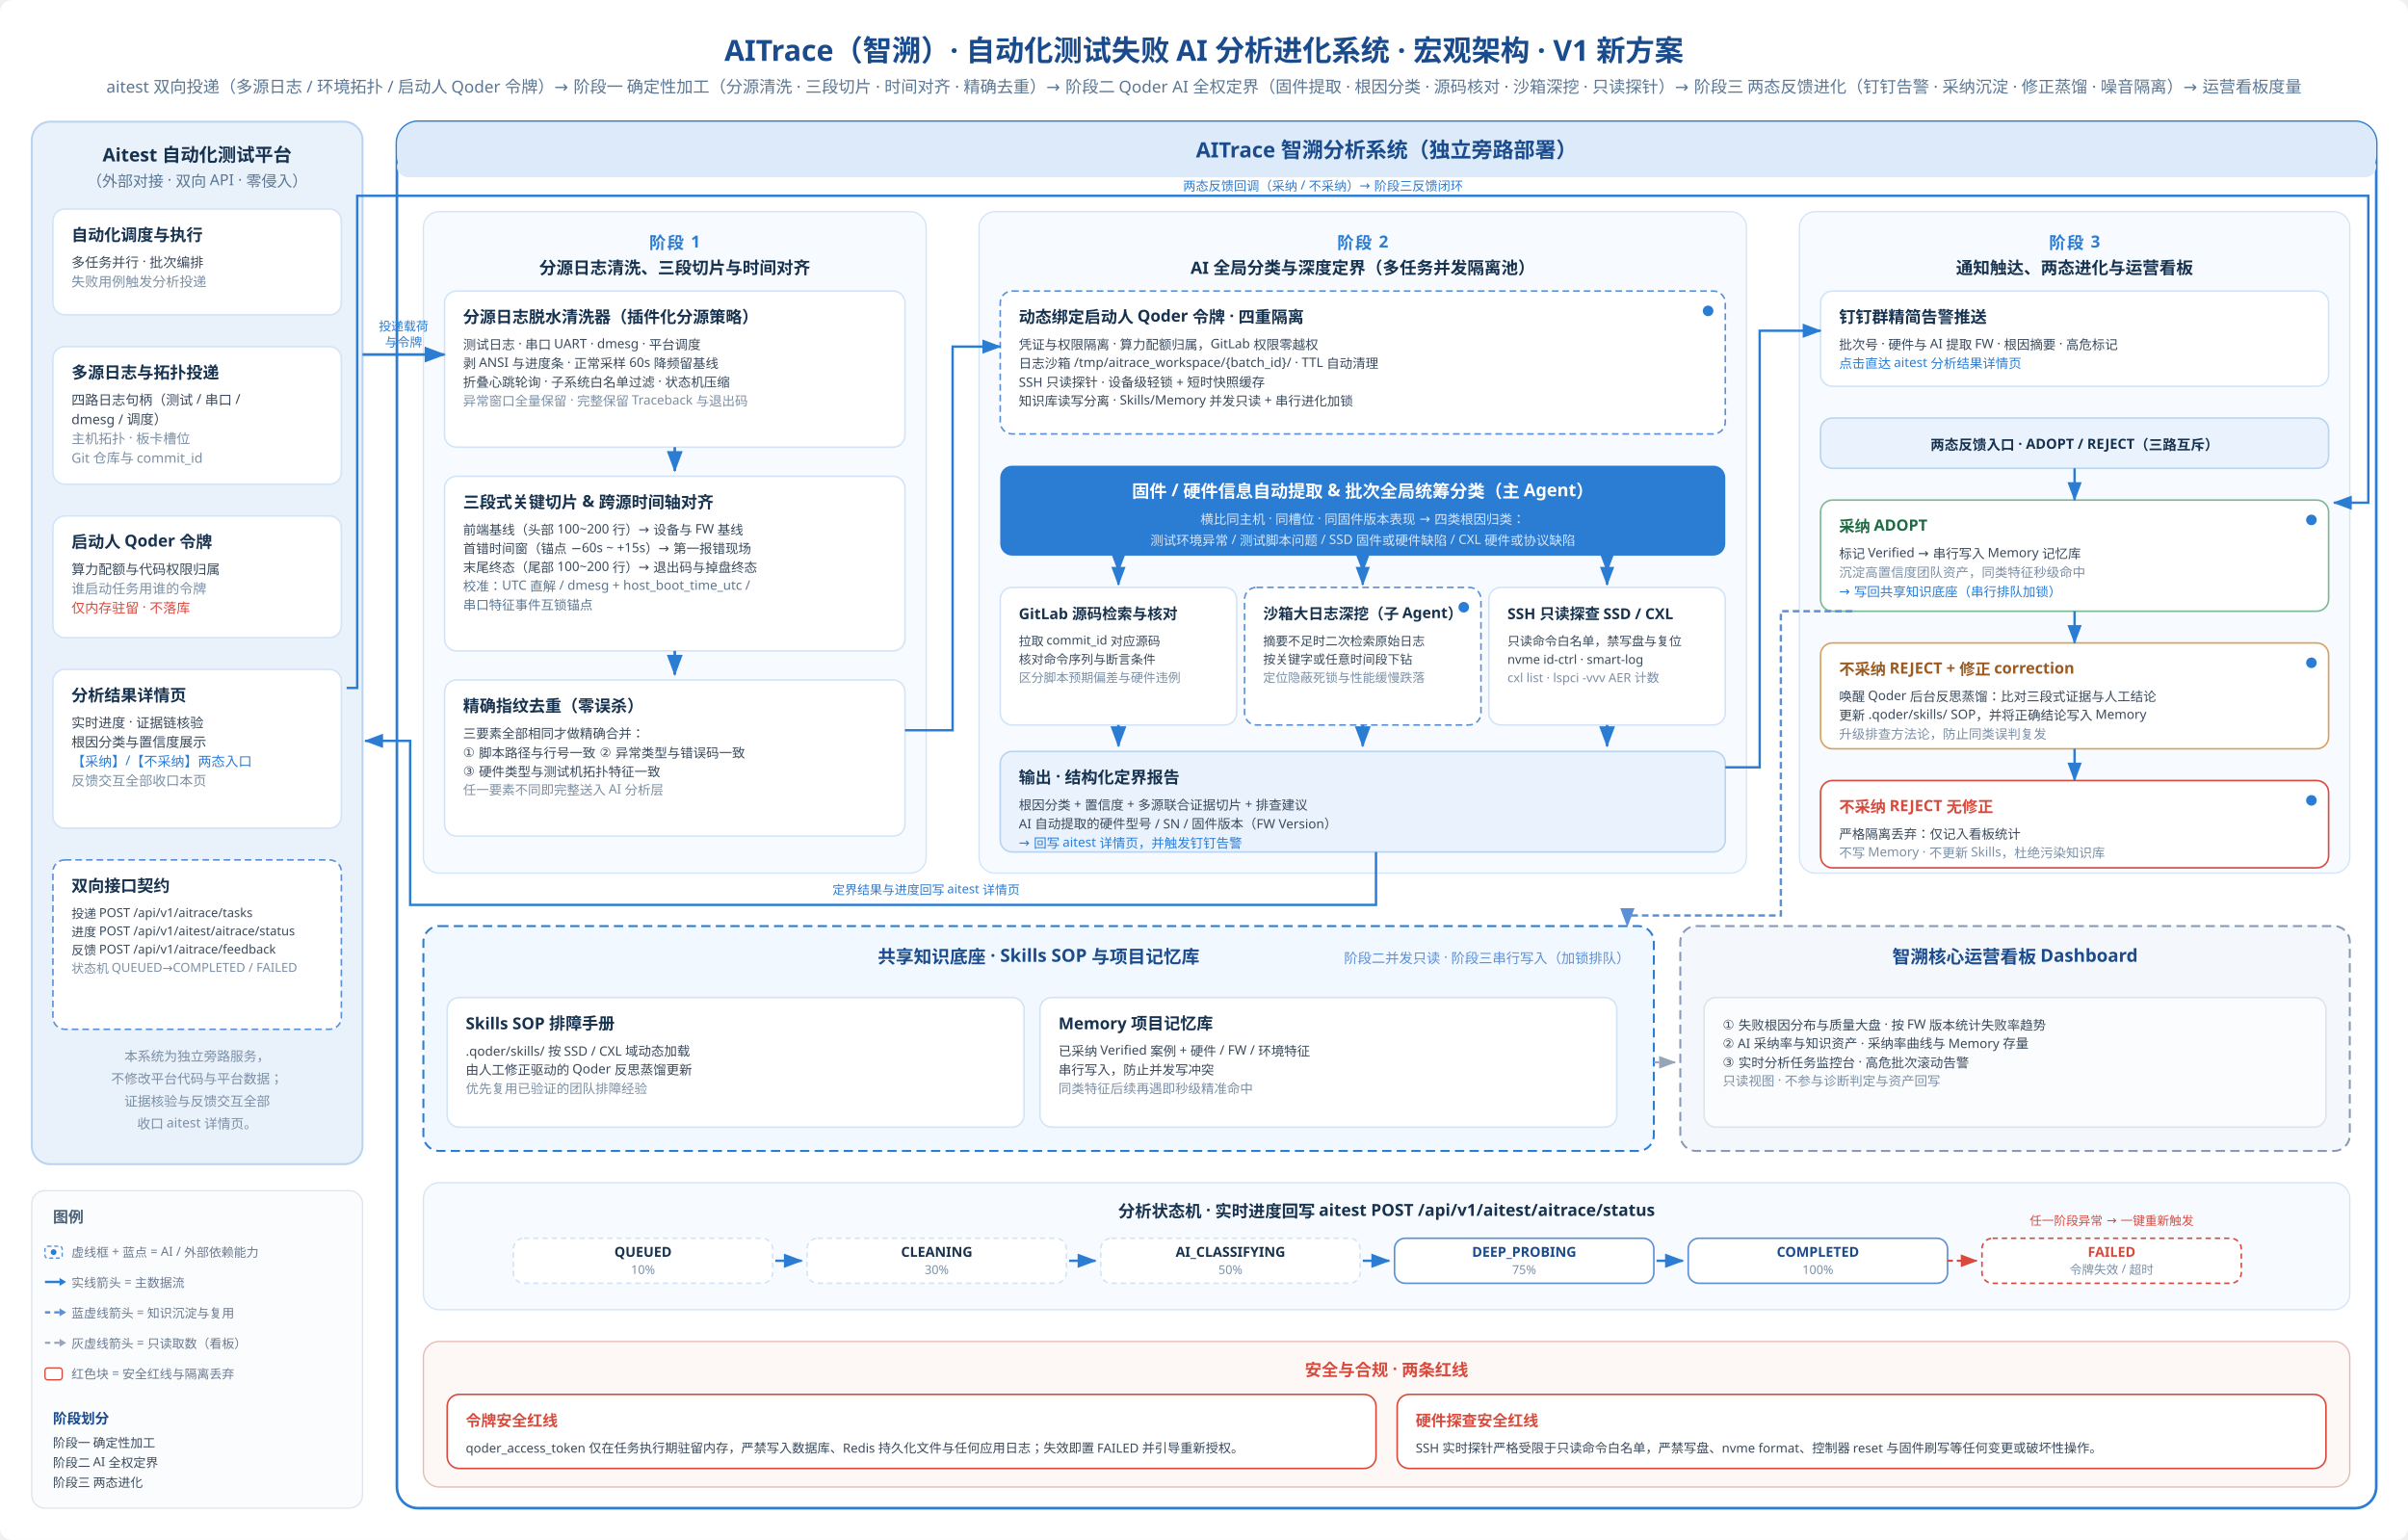
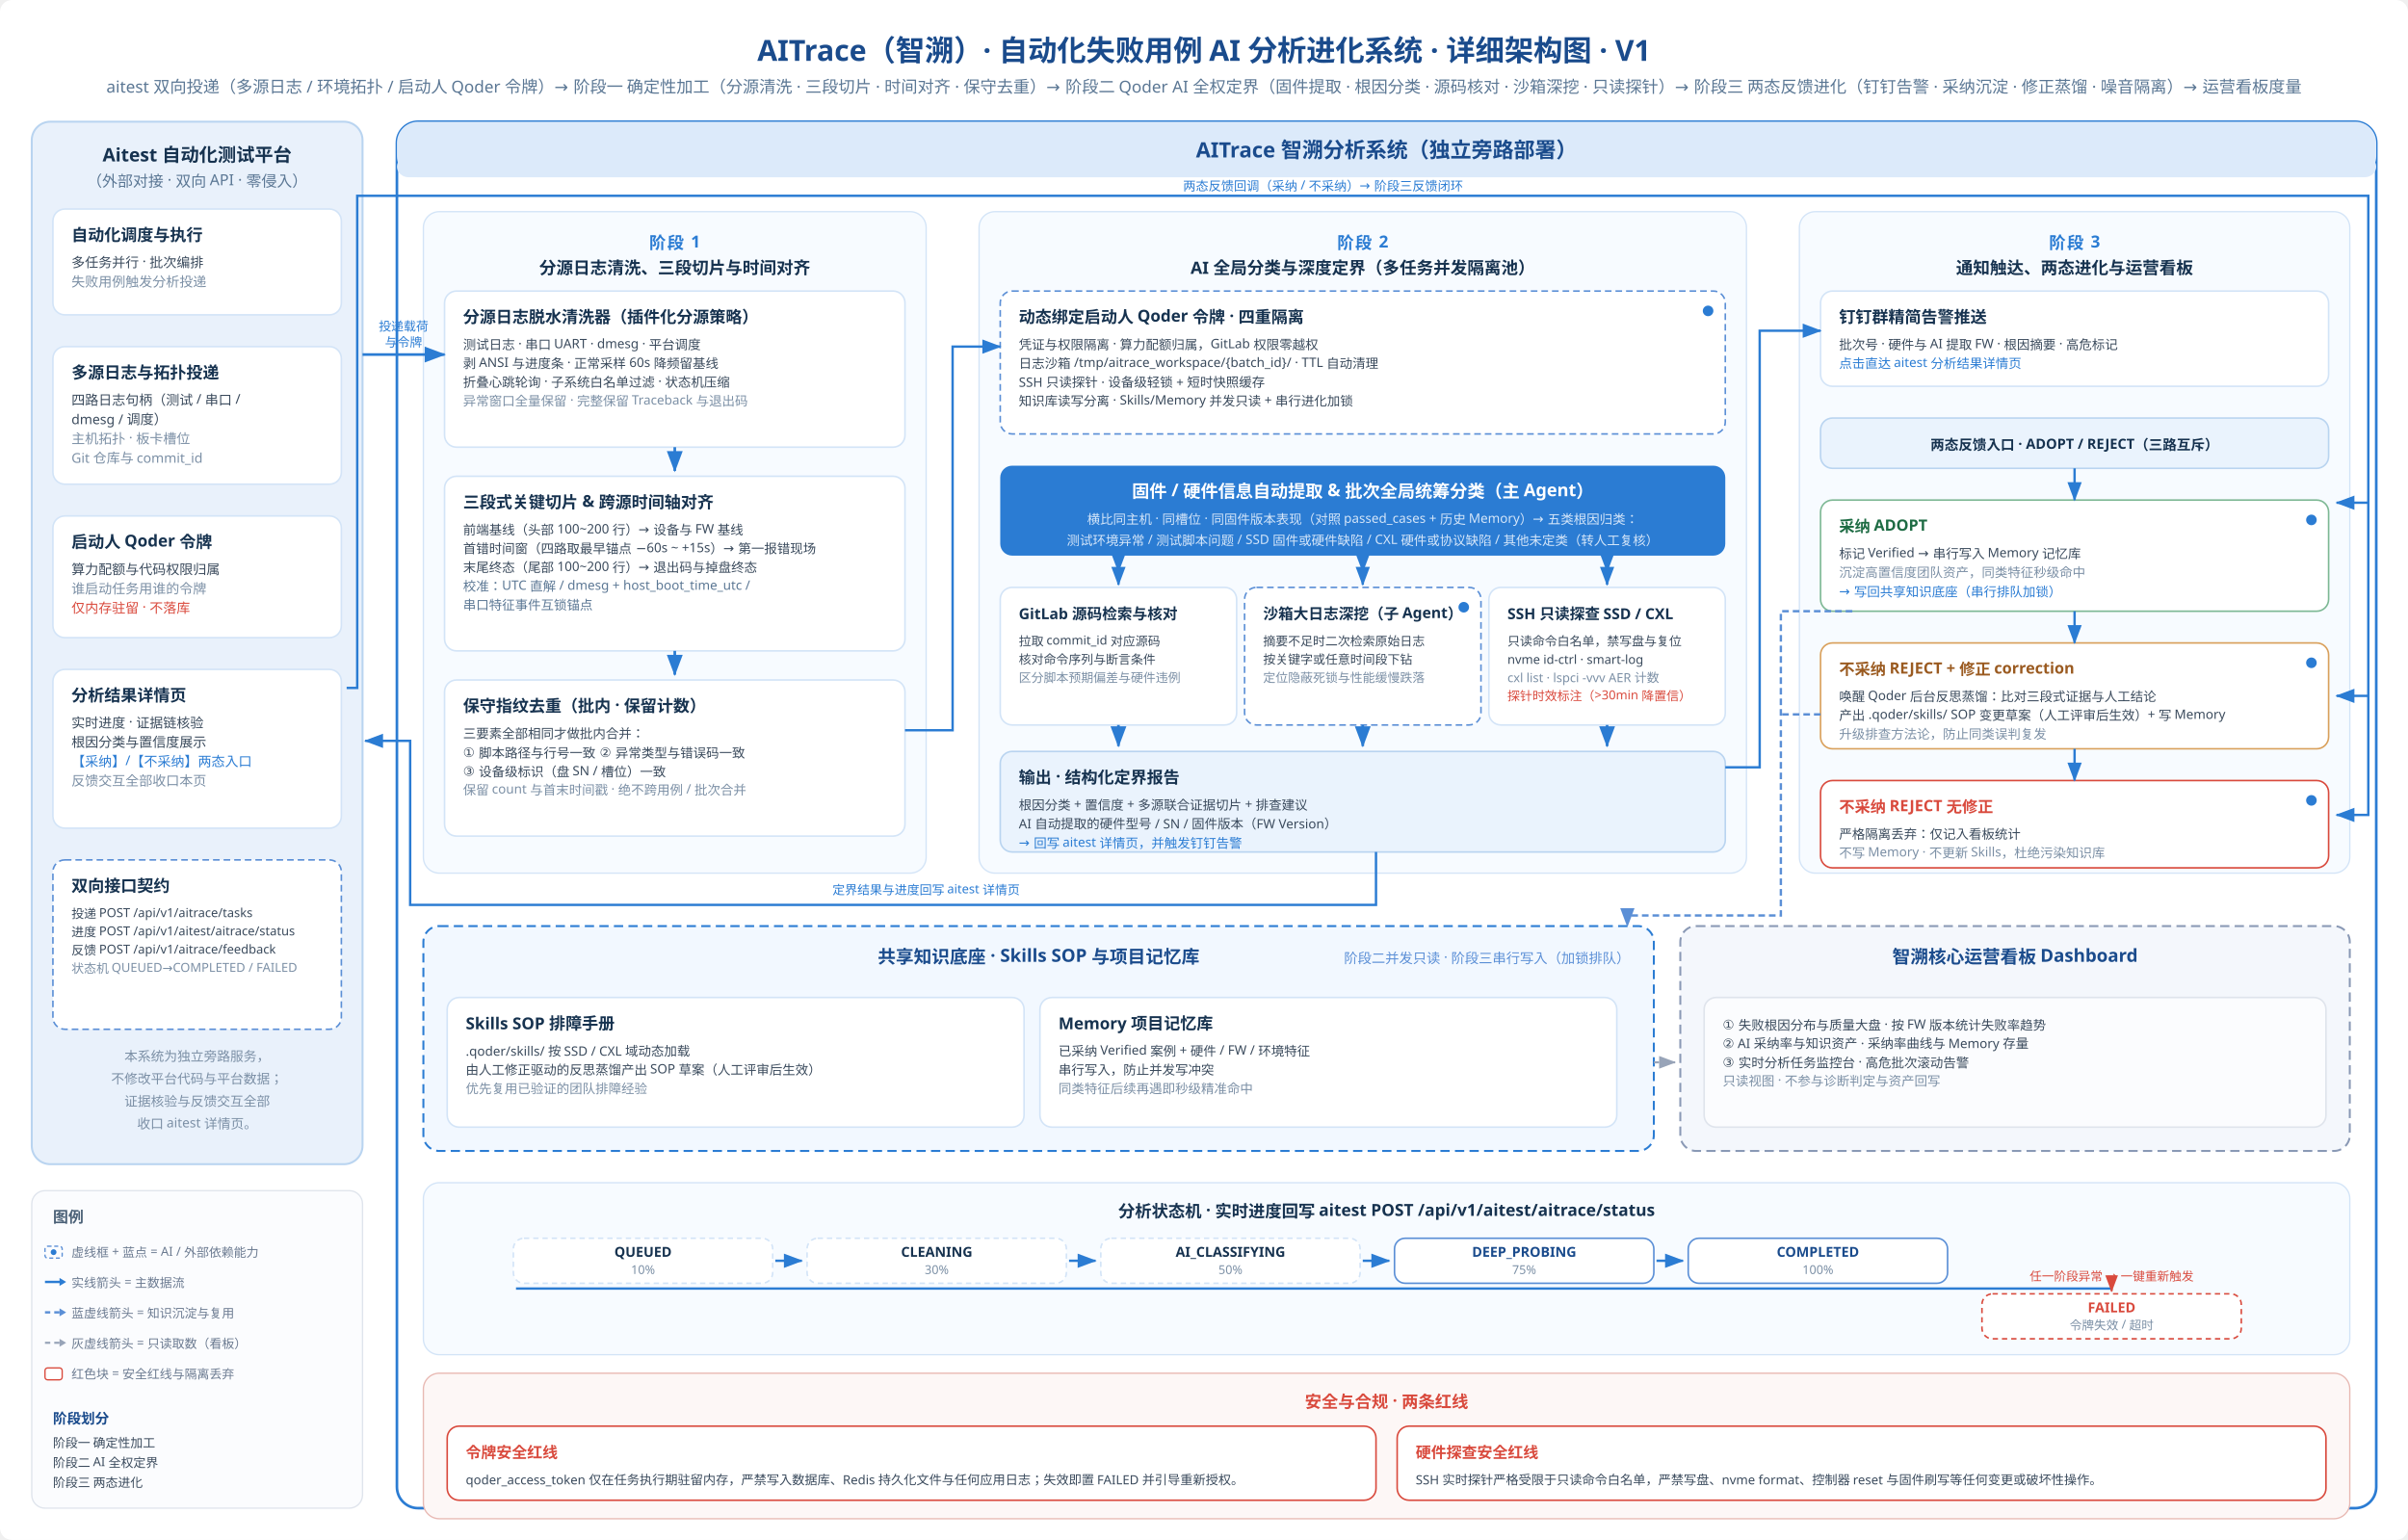
<svg xmlns="http://www.w3.org/2000/svg" viewBox="0 0 1820 1164" width="1820" height="1164" font-family="'Outfit','PingFang SC','Microsoft YaHei',sans-serif">
  <defs>
    <marker id="b" markerWidth="9" markerHeight="9" refX="7.5" refY="3" orient="auto">
      <polygon points="0 0, 8 3, 0 6" fill="#2b7cd3" />
    </marker>
    <marker id="r" markerWidth="9" markerHeight="9" refX="7.5" refY="3" orient="auto">
      <polygon points="0 0, 8 3, 0 6" fill="#d94a3d" />
    </marker>
    <marker id="bd" markerWidth="9" markerHeight="9" refX="7.5" refY="3" orient="auto">
      <polygon points="0 0, 8 3, 0 6" fill="#5b8fd6" />
    </marker>
    <marker id="g" markerWidth="9" markerHeight="9" refX="7.5" refY="3" orient="auto">
      <polygon points="0 0, 8 3, 0 6" fill="#98a4b8" />
    </marker>
  </defs>
  <rect x="0" y="0" width="1820" height="1164" rx="9" fill="#ffffff" />
-   <text x="910" y="46" text-anchor="middle" font-size="22" font-weight="700" fill="#1a4b8c">AITrace（智溯）· 自动化测试失败 AI 分析进化系统 · 宏观架构 · V1 新方案</text>
-   <text x="910" y="70" text-anchor="middle" font-size="12.5" fill="#5b7794">aitest 双向投递（多源日志 / 环境拓扑 / 启动人 Qoder 令牌）→ 阶段一 确定性加工（分源清洗 · 三段切片 · 时间对齐 · 精确去重）→ 阶段二 Qoder AI 全权定界（固件提取 · 根因分类 · 源码核对 · 沙箱深挖 · 只读探针）→ 阶段三 两态反馈进化（钉钉告警 · 采纳沉淀 · 修正蒸馏 · 噪音隔离）→ 运营看板度量</text>
+   <text x="910" y="46" text-anchor="middle" font-size="22" font-weight="700" fill="#1a4b8c">AITrace（智溯）· 自动化失败用例 AI 分析进化系统 · 详细架构图 · V1</text>
+   <text x="910" y="70" text-anchor="middle" font-size="12.5" fill="#5b7794">aitest 双向投递（多源日志 / 环境拓扑 / 启动人 Qoder 令牌）→ 阶段一 确定性加工（分源清洗 · 三段切片 · 时间对齐 · 保守去重）→ 阶段二 Qoder AI 全权定界（固件提取 · 根因分类 · 源码核对 · 沙箱深挖 · 只读探针）→ 阶段三 两态反馈进化（钉钉告警 · 采纳沉淀 · 修正蒸馏 · 噪音隔离）→ 运营看板度量</text>
  <rect x="24" y="92" width="250" height="788" rx="14" fill="#e9f1fb" stroke="#b9d4f0" stroke-width="1.5" />
  <text x="149.0" y="122" text-anchor="middle" font-size="14" font-weight="700" fill="#16324f">Aitest 自动化测试平台</text>
  <text x="149.0" y="141" text-anchor="middle" font-size="11.6" fill="#5b7794">（外部对接 · 双向 API · 零侵入）</text>
  <rect x="40" y="158" width="218" height="80" rx="9" fill="#ffffff" stroke="#d3e4f7" stroke-width="1.2" />
  <text x="54" y="182" font-size="12.4" font-weight="700" fill="#16324f">自动化调度与执行</text>
  <text x="54" y="202.0" font-size="10.2" fill="#3a4a5c">多任务并行 · 批次编排</text>
  <text x="54" y="216.6" font-size="10.2" fill="#7b8fa5">失败用例触发分析投递</text>
  <rect x="40" y="262" width="218" height="104" rx="9" fill="#ffffff" stroke="#d3e4f7" stroke-width="1.2" />
  <text x="54" y="286" font-size="12.4" font-weight="700" fill="#16324f">多源日志与拓扑投递</text>
  <text x="54" y="306.0" font-size="10.2" fill="#3a4a5c">四路日志句柄（测试 / 串口 /</text>
  <text x="54" y="320.6" font-size="10.2" fill="#3a4a5c">dmesg / 调度）</text>
  <text x="54" y="335.2" font-size="10.2" fill="#7b8fa5">主机拓扑 · 板卡槽位</text>
  <text x="54" y="349.8" font-size="10.2" fill="#7b8fa5">Git 仓库与 commit_id</text>
  <rect x="40" y="390" width="218" height="92" rx="9" fill="#ffffff" stroke="#d3e4f7" stroke-width="1.2" />
  <text x="54" y="414" font-size="12.4" font-weight="700" fill="#16324f">启动人 Qoder 令牌</text>
  <text x="54" y="434.0" font-size="10.2" fill="#3a4a5c">算力配额与代码权限归属</text>
  <text x="54" y="448.6" font-size="10.2" fill="#7b8fa5">谁启动任务用谁的令牌</text>
  <text x="54" y="463.2" font-size="10.2" fill="#d94a3d">仅内存驻留 · 不落库</text>
  <rect x="40" y="506" width="218" height="120" rx="9" fill="#ffffff" stroke="#d3e4f7" stroke-width="1.2" />
  <text x="54" y="530" font-size="12.4" font-weight="700" fill="#16324f">分析结果详情页</text>
  <text x="54" y="550.0" font-size="10.2" fill="#3a4a5c">实时进度 · 证据链核验</text>
  <text x="54" y="564.6" font-size="10.2" fill="#3a4a5c">根因分类与置信度展示</text>
  <text x="54" y="579.2" font-size="10.2" fill="#2b7cd3">【采纳】/【不采纳】两态入口</text>
  <text x="54" y="593.8" font-size="10.2" fill="#7b8fa5">反馈交互全部收口本页</text>
  <rect x="40" y="650" width="218" height="128" rx="9" fill="#ffffff" stroke="#5b8fd6" stroke-width="1.2" stroke-dasharray="5 3" />
  <text x="54" y="674" font-size="12.4" font-weight="700" fill="#16324f">双向接口契约</text>
  <text x="54" y="694.0" font-size="9.4" fill="#3a4a5c">投递  POST /api/v1/aitrace/tasks</text>
  <text x="54" y="707.8" font-size="9.4" fill="#3a4a5c">进度  POST /api/v1/aitest/aitrace/status</text>
  <text x="54" y="721.6" font-size="9.4" fill="#3a4a5c">反馈  POST /api/v1/aitrace/feedback</text>
  <text x="54" y="735.4" font-size="9.4" fill="#7b8fa5">状态机  QUEUED→COMPLETED / FAILED</text>
  <text x="149.0" y="802" text-anchor="middle" font-size="10" fill="#7b8fa5">本系统为独立旁路服务，</text>
  <text x="149.0" y="819" text-anchor="middle" font-size="10" fill="#7b8fa5">不修改平台代码与平台数据；</text>
  <text x="149.0" y="836" text-anchor="middle" font-size="10" fill="#7b8fa5">证据核验与反馈交互全部</text>
  <text x="149.0" y="853" text-anchor="middle" font-size="10" fill="#7b8fa5">收口 aitest 详情页。</text>
  <rect x="300" y="92" width="1496" height="1048" rx="16" fill="#ffffff" stroke="#2b7cd3" stroke-width="2" />
  <rect x="300" y="92" width="1496" height="42" rx="16" fill="#dceafa" />
  <rect x="300" y="118" width="1496" height="16" rx="9" fill="#dceafa" />
  <text x="1048.0" y="119" text-anchor="middle" font-size="16" font-weight="700" fill="#1a4b8c">AITrace 智溯分析系统（独立旁路部署）</text>
  <rect x="320" y="160" width="380" height="500" rx="12" fill="#f7fbff" stroke="#d3e4f7" stroke-width="1" />
  <text x="510.0" y="188" text-anchor="middle" font-size="12.6" font-weight="600" letter-spacing="1" fill="#2b7cd3">阶段 1</text>
  <text x="510.0" y="207" text-anchor="middle" font-size="12.8" font-weight="700" fill="#16324f">分源日志清洗、三段切片与时间对齐</text>
  <rect x="336" y="220" width="348" height="118" rx="9" fill="#ffffff" stroke="#d3e4f7" stroke-width="1.2" />
  <text x="350" y="244" font-size="12.4" font-weight="700" fill="#16324f">分源日志脱水清洗器（插件化分源策略）</text>
  <text x="350" y="264.0" font-size="9.8" fill="#3a4a5c">测试日志 · 串口 UART · dmesg · 平台调度</text>
  <text x="350" y="278.2" font-size="9.8" fill="#3a4a5c">剥 ANSI 与进度条 · 正常采样 60s 降频留基线</text>
  <text x="350" y="292.4" font-size="9.8" fill="#3a4a5c">折叠心跳轮询 · 子系统白名单过滤 · 状态机压缩</text>
  <text x="350" y="306.6" font-size="9.8" fill="#7b8fa5">异常窗口全量保留 · 完整保留 Traceback 与退出码</text>
  <rect x="336" y="360" width="348" height="132" rx="9" fill="#ffffff" stroke="#d3e4f7" stroke-width="1.2" />
  <text x="350" y="384" font-size="12.4" font-weight="700" fill="#16324f">三段式关键切片 &amp; 跨源时间轴对齐</text>
  <text x="350" y="404.0" font-size="9.8" fill="#3a4a5c">前端基线（头部 100~200 行）→ 设备与 FW 基线</text>
-   <text x="350" y="418.2" font-size="9.8" fill="#3a4a5c">首错时间窗（锚点 −60s ~ +15s）→ 第一报错现场</text>
+   <text x="350" y="418.2" font-size="9.8" fill="#3a4a5c">首错时间窗（四路取最早锚点 −60s ~ +15s）→ 第一报错现场</text>
  <text x="350" y="432.4" font-size="9.8" fill="#3a4a5c">末尾终态（尾部 100~200 行）→ 退出码与掉盘终态</text>
  <text x="350" y="446.6" font-size="9.8" fill="#5b7794">校准：UTC 直解 / dmesg + host_boot_time_utc /</text>
  <text x="350" y="460.8" font-size="9.8" fill="#5b7794">串口特征事件互锁锚点</text>
  <rect x="336" y="514" width="348" height="118" rx="9" fill="#ffffff" stroke="#d3e4f7" stroke-width="1.2" />
-   <text x="350" y="538" font-size="12.4" font-weight="700" fill="#16324f">精确指纹去重（零误杀）</text>
-   <text x="350" y="558.0" font-size="9.8" fill="#3a4a5c">三要素全部相同才做精确合并：</text>
+   <text x="350" y="538" font-size="12.4" font-weight="700" fill="#16324f">保守指纹去重（批内 · 保留计数）</text>
+   <text x="350" y="558.0" font-size="9.8" fill="#3a4a5c">三要素全部相同才做批内合并：</text>
  <text x="350" y="572.2" font-size="9.8" fill="#3a4a5c">① 脚本路径与行号一致  ② 异常类型与错误码一致</text>
-   <text x="350" y="586.4" font-size="9.8" fill="#3a4a5c">③ 硬件类型与测试机拓扑特征一致</text>
-   <text x="350" y="600.6" font-size="9.8" fill="#7b8fa5">任一要素不同即完整送入 AI 分析层</text>
+   <text x="350" y="586.4" font-size="9.8" fill="#3a4a5c">③ 设备级标识（盘 SN / 槽位）一致</text>
+   <text x="350" y="600.6" font-size="9.8" fill="#7b8fa5">保留 count 与首末时间戳 · 绝不跨用例 / 批次合并</text>
  <line x1="510.0" y1="338" x2="510.0" y2="356" stroke="#2b7cd3" stroke-width="2" marker-end="url(#b)" />
  <line x1="510.0" y1="492" x2="510.0" y2="510" stroke="#2b7cd3" stroke-width="2" marker-end="url(#b)" />
  <rect x="740" y="160" width="580" height="500" rx="12" fill="#f7fbff" stroke="#d3e4f7" stroke-width="1" />
  <text x="1030.0" y="188" text-anchor="middle" font-size="12.6" font-weight="600" letter-spacing="1" fill="#2b7cd3">阶段 2</text>
  <text x="1030.0" y="207" text-anchor="middle" font-size="12.8" font-weight="700" fill="#16324f">AI 全局分类与深度定界（多任务并发隔离池）</text>
  <rect x="756" y="220" width="548" height="108" rx="9" fill="#ffffff" stroke="#5b8fd6" stroke-width="1.2" stroke-dasharray="5 3" />
  <circle cx="1291" cy="235" r="4" fill="#2b7cd3" />
  <text x="770" y="244" font-size="12.4" font-weight="700" fill="#16324f">动态绑定启动人 Qoder 令牌 · 四重隔离</text>
  <text x="770" y="264.0" font-size="9.8" fill="#3a4a5c">凭证与权限隔离 · 算力配额归属，GitLab 权限零越权</text>
  <text x="770" y="278.2" font-size="9.8" fill="#3a4a5c">日志沙箱  /tmp/aitrace_workspace/{batch_id}/ · TTL 自动清理</text>
  <text x="770" y="292.4" font-size="9.8" fill="#3a4a5c">SSH 只读探针 · 设备级轻锁 + 短时快照缓存</text>
  <text x="770" y="306.6" font-size="9.8" fill="#3a4a5c">知识库读写分离 · Skills/Memory 并发只读 + 串行进化加锁</text>
  <rect x="756" y="352" width="548" height="68" rx="9" fill="#2b7cd3" />
  <text x="1030.0" y="376" text-anchor="middle" font-size="13.2" font-weight="700" fill="#ffffff">固件 / 硬件信息自动提取 &amp; 批次全局统筹分类（主 Agent）</text>
-   <text x="1030.0" y="396" text-anchor="middle" font-size="9.8" fill="#d5e6f9">横比同主机 · 同槽位 · 同固件版本表现 → 四类根因归类：</text>
-   <text x="1030.0" y="412" text-anchor="middle" font-size="9.8" fill="#d5e6f9">测试环境异常 / 测试脚本问题 / SSD 固件或硬件缺陷 / CXL 硬件或协议缺陷</text>
+   <text x="1030.0" y="396" text-anchor="middle" font-size="9.8" fill="#d5e6f9">横比同主机 · 同槽位 · 同固件版本表现（对照 passed_cases + 历史 Memory）→ 五类根因归类：</text>
+   <text x="1030.0" y="412" text-anchor="middle" font-size="9.8" fill="#d5e6f9">测试环境异常 / 测试脚本问题 / SSD 固件或硬件缺陷 / CXL 硬件或协议缺陷 / 其他未定类（转人工复核）</text>
  <rect x="756.0" y="444" width="178.667" height="104" rx="9" fill="#ffffff" stroke="#d3e4f7" stroke-width="1.2" />
  <text x="770.0" y="468" font-size="11.4" font-weight="700" fill="#16324f">GitLab 源码检索与核对</text>
  <text x="770.0" y="488.0" font-size="9.4" fill="#3a4a5c">拉取 commit_id 对应源码</text>
  <text x="770.0" y="501.8" font-size="9.4" fill="#3a4a5c">核对命令序列与断言条件</text>
  <text x="770.0" y="515.6" font-size="9.4" fill="#7b8fa5">区分脚本预期偏差与硬件违例</text>
  <line x1="845.333" y1="420" x2="845.333" y2="432" stroke="#2b7cd3" stroke-width="1.8" />
  <line x1="845.333" y1="432" x2="845.333" y2="442" stroke="#2b7cd3" stroke-width="1.8" marker-start="url(#b)" marker-end="url(#b)" />
  <rect x="940.667" y="444" width="178.667" height="104" rx="9" fill="#ffffff" stroke="#5b8fd6" stroke-width="1.2" stroke-dasharray="5 3" />
  <circle cx="1106.333" cy="459" r="4" fill="#2b7cd3" />
  <text x="954.667" y="468" font-size="11.4" font-weight="700" fill="#16324f">沙箱大日志深挖（子 Agent）</text>
  <text x="954.667" y="488.0" font-size="9.4" fill="#3a4a5c">摘要不足时二次检索原始日志</text>
  <text x="954.667" y="501.8" font-size="9.4" fill="#3a4a5c">按关键字或任意时间段下钻</text>
  <text x="954.667" y="515.6" font-size="9.4" fill="#7b8fa5">定位隐蔽死锁与性能缓慢跌落</text>
  <line x1="1030.0" y1="420" x2="1030.0" y2="432" stroke="#2b7cd3" stroke-width="1.8" />
  <line x1="1030.0" y1="432" x2="1030.0" y2="442" stroke="#2b7cd3" stroke-width="1.8" marker-start="url(#b)" marker-end="url(#b)" />
  <rect x="1125.333" y="444" width="178.667" height="104" rx="9" fill="#ffffff" stroke="#d3e4f7" stroke-width="1.2" />
  <text x="1139.333" y="468" font-size="11.4" font-weight="700" fill="#16324f">SSH 只读探查 SSD / CXL</text>
  <text x="1139.333" y="488.0" font-size="9.4" fill="#3a4a5c">只读命令白名单，禁写盘与复位</text>
  <text x="1139.333" y="501.8" font-size="9.4" fill="#3a4a5c">nvme id-ctrl · smart-log</text>
  <text x="1139.333" y="515.6" font-size="9.4" fill="#7b8fa5">cxl list · lspci -vvv AER 计数</text>
+   <text x="1139.333" y="529.4" font-size="9.4" fill="#d94a3d">探针时效标注（&gt;30min 降置信）</text>
  <line x1="1214.667" y1="420" x2="1214.667" y2="432" stroke="#2b7cd3" stroke-width="1.8" />
  <line x1="1214.667" y1="432" x2="1214.667" y2="442" stroke="#2b7cd3" stroke-width="1.8" marker-start="url(#b)" marker-end="url(#b)" />
  <rect x="756" y="568" width="548" height="76" rx="9" fill="#eaf3fd" stroke="#b9d4f0" stroke-width="1.2" />
  <text x="770" y="592" font-size="12.4" font-weight="700" fill="#16324f">输出 · 结构化定界报告</text>
  <text x="770" y="612.0" font-size="9.8" fill="#3a4a5c">根因分类 + 置信度 + 多源联合证据切片 + 排查建议</text>
  <text x="770" y="626.2" font-size="9.8" fill="#3a4a5c">AI 自动提取的硬件型号 / SN / 固件版本（FW Version）</text>
  <text x="770" y="640.4" font-size="9.8" fill="#2b7cd3">→ 回写 aitest 详情页，并触发钉钉告警</text>
  <line x1="845.333" y1="548" x2="845.333" y2="564" stroke="#2b7cd3" stroke-width="2" marker-end="url(#b)" />
  <line x1="1030.0" y1="548" x2="1030.0" y2="564" stroke="#2b7cd3" stroke-width="2" marker-end="url(#b)" />
  <line x1="1214.667" y1="548" x2="1214.667" y2="564" stroke="#2b7cd3" stroke-width="2" marker-end="url(#b)" />
  <rect x="1360" y="160" width="416" height="500" rx="12" fill="#f7fbff" stroke="#d3e4f7" stroke-width="1" />
  <text x="1568.0" y="188" text-anchor="middle" font-size="12.6" font-weight="600" letter-spacing="1" fill="#2b7cd3">阶段 3</text>
  <text x="1568.0" y="207" text-anchor="middle" font-size="12.8" font-weight="700" fill="#16324f">通知触达、两态进化与运营看板</text>
  <rect x="1376" y="220" width="384" height="72" rx="9" fill="#ffffff" stroke="#d3e4f7" stroke-width="1.2" />
  <text x="1390" y="244" font-size="12.4" font-weight="700" fill="#16324f">钉钉群精简告警推送</text>
  <text x="1390" y="264.0" font-size="9.8" fill="#3a4a5c">批次号 · 硬件与 AI 提取 FW · 根因摘要 · 高危标记</text>
  <text x="1390" y="278.2" font-size="9.8" fill="#2b7cd3">点击直达 aitest 分析结果详情页</text>
  <rect x="1376" y="316" width="384" height="38" rx="9" fill="#eaf3fd" stroke="#b9d4f0" stroke-width="1.2" />
  <text x="1568.0" y="340" text-anchor="middle" font-size="10.6" font-weight="700" fill="#16324f">两态反馈入口 · ADOPT / REJECT（三路互斥）</text>
  <rect x="1376" y="378" width="384" height="84" rx="9" fill="#ffffff" stroke="#7db894" stroke-width="1.2" />
  <circle cx="1747" cy="393" r="4" fill="#2b7cd3" />
  <text x="1390" y="402" font-size="11.8" font-weight="700" fill="#1d6b43">采纳  ADOPT</text>
  <text x="1390" y="422.0" font-size="9.8" fill="#3a4a5c">标记 Verified → 串行写入 Memory 记忆库</text>
  <text x="1390" y="436.2" font-size="9.8" fill="#7b8fa5">沉淀高置信度团队资产，同类特征秒级命中</text>
  <text x="1390" y="450.4" font-size="9.8" fill="#2b7cd3">→ 写回共享知识底座（串行排队加锁）</text>
  <rect x="1376" y="486" width="384" height="80" rx="9" fill="#ffffff" stroke="#d9a05b" stroke-width="1.2" />
  <circle cx="1747" cy="501" r="4" fill="#2b7cd3" />
  <text x="1390" y="510" font-size="11.8" font-weight="700" fill="#9a5a20">不采纳  REJECT + 修正 correction</text>
  <text x="1390" y="530.0" font-size="9.8" fill="#3a4a5c">唤醒 Qoder 后台反思蒸馏：比对三段式证据与人工结论</text>
-   <text x="1390" y="544.2" font-size="9.8" fill="#3a4a5c">更新 .qoder/skills/ SOP，并将正确结论写入 Memory</text>
+   <text x="1390" y="544.2" font-size="9.8" fill="#3a4a5c">产出 .qoder/skills/ SOP 变更草案（人工评审后生效）+ 写 Memory</text>
  <text x="1390" y="558.4" font-size="9.8" fill="#7b8fa5">升级排查方法论，防止同类误判复发</text>
  <rect x="1376" y="590" width="384" height="66" rx="9" fill="#ffffff" stroke="#d94a3d" stroke-width="1.2" />
  <circle cx="1747" cy="605" r="4" fill="#2b7cd3" />
  <text x="1390" y="614" font-size="11.8" font-weight="700" fill="#d94a3d">不采纳  REJECT 无修正</text>
  <text x="1390" y="634.0" font-size="9.8" fill="#3a4a5c">严格隔离丢弃：仅记入看板统计</text>
  <text x="1390" y="648.2" font-size="9.8" fill="#7b8fa5">不写 Memory · 不更新 Skills，杜绝污染知识库</text>
  <line x1="1568.0" y1="354" x2="1568.0" y2="378" stroke="#2b7cd3" stroke-width="1.8" marker-end="url(#b)" />
  <line x1="1568.0" y1="462" x2="1568.0" y2="486" stroke="#2b7cd3" stroke-width="1.8" marker-end="url(#b)" />
  <line x1="1568.0" y1="566" x2="1568.0" y2="590" stroke="#2b7cd3" stroke-width="1.8" marker-end="url(#b)" />
  <rect x="320" y="700" width="930" height="170" rx="12" fill="#f2f8ff" stroke="#2b7cd3" stroke-width="1.5" stroke-dasharray="7 4" />
  <text x="785.0" y="728" text-anchor="middle" font-size="13.6" font-weight="700" fill="#1a4b8c">共享知识底座 · Skills SOP 与项目记忆库</text>
  <text x="1232" y="728" text-anchor="end" font-size="10.4" fill="#5b8fd6">阶段二并发只读 · 阶段三串行写入（加锁排队）</text>
  <rect x="338" y="754" width="436" height="98" rx="9" fill="#ffffff" stroke="#d3e4f7" stroke-width="1.2" />
  <text x="352" y="778" font-size="12.4" font-weight="700" fill="#16324f">Skills SOP 排障手册</text>
  <text x="352" y="798.0" font-size="9.8" fill="#3a4a5c">.qoder/skills/ 按 SSD / CXL 域动态加载</text>
-   <text x="352" y="812.2" font-size="9.8" fill="#3a4a5c">由人工修正驱动的 Qoder 反思蒸馏更新</text>
+   <text x="352" y="812.2" font-size="9.8" fill="#3a4a5c">由人工修正驱动的反思蒸馏产出 SOP 草案（人工评审后生效）</text>
  <text x="352" y="826.4" font-size="9.8" fill="#7b8fa5">优先复用已验证的团队排障经验</text>
  <rect x="786" y="754" width="436" height="98" rx="9" fill="#ffffff" stroke="#d3e4f7" stroke-width="1.2" />
  <text x="800" y="778" font-size="12.4" font-weight="700" fill="#16324f">Memory 项目记忆库</text>
  <text x="800" y="798.0" font-size="9.8" fill="#3a4a5c">已采纳 Verified 案例 + 硬件 / FW / 环境特征</text>
  <text x="800" y="812.2" font-size="9.8" fill="#3a4a5c">串行写入，防止并发写冲突</text>
  <text x="800" y="826.4" font-size="9.8" fill="#7b8fa5">同类特征后续再遇即秒级精准命中</text>
  <rect x="1270" y="700" width="506" height="170" rx="12" fill="#f4f7fc" stroke="#8a99b5" stroke-width="1.5" stroke-dasharray="7 4" />
  <text x="1523.0" y="728" text-anchor="middle" font-size="13.6" font-weight="700" fill="#1a4b8c">智溯核心运营看板  Dashboard</text>
  <rect x="1288" y="754" width="470" height="98" rx="9" fill="#fbfcfe" stroke="#dfe4ec" stroke-width="1.2" />
  <text x="1302" y="778.0" font-size="9.8" fill="#3a4a5c">① 失败根因分布与质量大盘 · 按 FW 版本统计失败率趋势</text>
  <text x="1302" y="792.2" font-size="9.8" fill="#3a4a5c">② AI 采纳率与知识资产 · 采纳率曲线与 Memory 存量</text>
  <text x="1302" y="806.4" font-size="9.8" fill="#3a4a5c">③ 实时分析任务监控台 · 高危批次滚动告警</text>
  <text x="1302" y="820.6" font-size="9.8" fill="#7b8fa5">只读视图 · 不参与诊断判定与资产回写</text>
-   <rect x="320" y="894" width="1456" height="96" rx="12" fill="#f7fbff" stroke="#d3e4f7" stroke-width="1" />
+   <rect x="320" y="894" width="1456" height="130" rx="12" fill="#f7fbff" stroke="#d3e4f7" stroke-width="1" />
  <text x="1048.0" y="920" text-anchor="middle" font-size="12.6" font-weight="700" fill="#16324f">分析状态机 · 实时进度回写 aitest  POST /api/v1/aitest/aitrace/status</text>
  <rect x="388" y="936" width="196" height="34" rx="8" fill="#ffffff" stroke="#d3e4f7" stroke-width="1.2" stroke-dasharray="4 3" />
  <text x="486.0" y="950" text-anchor="middle" font-size="10.4" font-weight="700" fill="#16324f">QUEUED</text>
  <text x="486.0" y="963" text-anchor="middle" font-size="9.2" fill="#7b8fa5">10%</text>
  <line x1="586" y1="953" x2="606" y2="953" stroke="#2b7cd3" stroke-width="1.8" marker-end="url(#b)" />
  <rect x="610" y="936" width="196" height="34" rx="8" fill="#ffffff" stroke="#d3e4f7" stroke-width="1.2" stroke-dasharray="4 3" />
  <text x="708.0" y="950" text-anchor="middle" font-size="10.4" font-weight="700" fill="#16324f">CLEANING</text>
  <text x="708.0" y="963" text-anchor="middle" font-size="9.2" fill="#7b8fa5">30%</text>
  <line x1="808" y1="953" x2="828" y2="953" stroke="#2b7cd3" stroke-width="1.8" marker-end="url(#b)" />
  <rect x="832" y="936" width="196" height="34" rx="8" fill="#ffffff" stroke="#d3e4f7" stroke-width="1.2" stroke-dasharray="4 3" />
  <text x="930.0" y="950" text-anchor="middle" font-size="10.4" font-weight="700" fill="#16324f">AI_CLASSIFYING</text>
  <text x="930.0" y="963" text-anchor="middle" font-size="9.2" fill="#7b8fa5">50%</text>
  <line x1="1030" y1="953" x2="1050" y2="953" stroke="#2b7cd3" stroke-width="1.8" marker-end="url(#b)" />
  <rect x="1054" y="936" width="196" height="34" rx="8" fill="#ffffff" stroke="#5b8fd6" stroke-width="1.2" />
  <text x="1152.0" y="950" text-anchor="middle" font-size="10.4" font-weight="700" fill="#1a4b8c">DEEP_PROBING</text>
  <text x="1152.0" y="963" text-anchor="middle" font-size="9.2" fill="#7b8fa5">75%</text>
  <line x1="1252" y1="953" x2="1272" y2="953" stroke="#2b7cd3" stroke-width="1.8" marker-end="url(#b)" />
  <rect x="1276" y="936" width="196" height="34" rx="8" fill="#ffffff" stroke="#5b8fd6" stroke-width="1.2" />
  <text x="1374.0" y="950" text-anchor="middle" font-size="10.4" font-weight="700" fill="#1a4b8c">COMPLETED</text>
  <text x="1374.0" y="963" text-anchor="middle" font-size="9.2" fill="#7b8fa5">100%</text>
-   <rect x="1498" y="936" width="196" height="34" rx="8" fill="#ffffff" stroke="#d94a3d" stroke-width="1.2" stroke-dasharray="4 3" />
-   <text x="1596.0" y="950" text-anchor="middle" font-size="10.4" font-weight="700" fill="#d94a3d">FAILED</text>
-   <text x="1596.0" y="963" text-anchor="middle" font-size="9.2" fill="#7b8fa5">令牌失效 / 超时</text>
-   <line x1="1472" y1="953" x2="1494" y2="953" stroke="#d94a3d" stroke-width="1.6" stroke-dasharray="4 3" marker-end="url(#r)" />
-   <text x="1596.0" y="926" text-anchor="middle" font-size="9.2" fill="#d94a3d">任一阶段异常 → 一键重新触发</text>
-   <rect x="320" y="1014" width="1456" height="110" rx="12" fill="#fdf7f6" stroke="#e8b9b3" stroke-width="1" />
-   <text x="1048.0" y="1040" text-anchor="middle" font-size="12.6" font-weight="700" fill="#d94a3d">安全与合规 · 两条红线</text>
-   <rect x="338" y="1054" width="702" height="56" rx="9" fill="#ffffff" stroke="#d94a3d" stroke-width="1.2" />
-   <text x="352" y="1078" font-size="11.6" font-weight="700" fill="#d94a3d">令牌安全红线</text>
-   <text x="352" y="1098.0" font-size="9.6" fill="#3a4a5c">qoder_access_token 仅在任务执行期驻留内存，严禁写入数据库、Redis 持久化文件与任何应用日志；失效即置 FAILED 并引导重新授权。</text>
-   <rect x="1056" y="1054" width="702" height="56" rx="9" fill="#ffffff" stroke="#d94a3d" stroke-width="1.2" />
-   <text x="1070" y="1078" font-size="11.6" font-weight="700" fill="#d94a3d">硬件探查安全红线</text>
-   <text x="1070" y="1098.0" font-size="9.6" fill="#3a4a5c">SSH 实时探针严格受限于只读命令白名单，严禁写盘、nvme format、控制器 reset 与固件刷写等任何变更或破坏性操作。</text>
+   <rect x="1498" y="978" width="196" height="34" rx="8" fill="#ffffff" stroke="#d94a3d" stroke-width="1.2" stroke-dasharray="4 3" />
+   <text x="1596.0" y="992" text-anchor="middle" font-size="10.4" font-weight="700" fill="#d94a3d">FAILED</text>
+   <text x="1596.0" y="1005" text-anchor="middle" font-size="9.2" fill="#7b8fa5">令牌失效 / 超时</text>
+   <path d="M 390 974 L 1596 974" fill="none" stroke="#2b7cd3" stroke-width="1.8" />
+   <line x1="1596" y1="974" x2="1596" y2="976" stroke="#d94a3d" stroke-width="1.6" stroke-dasharray="4 3" marker-end="url(#r)" />
+   <text x="1596.0" y="968" text-anchor="middle" font-size="9.2" fill="#d94a3d">任一阶段异常 → 一键重新触发</text>
+   <rect x="320" y="1038" width="1456" height="110" rx="12" fill="#fdf7f6" stroke="#e8b9b3" stroke-width="1" />
+   <text x="1048.0" y="1064" text-anchor="middle" font-size="12.6" font-weight="700" fill="#d94a3d">安全与合规 · 两条红线</text>
+   <rect x="338" y="1078" width="702" height="56" rx="9" fill="#ffffff" stroke="#d94a3d" stroke-width="1.2" />
+   <text x="352" y="1102" font-size="11.6" font-weight="700" fill="#d94a3d">令牌安全红线</text>
+   <text x="352" y="1122.0" font-size="9.6" fill="#3a4a5c">qoder_access_token 仅在任务执行期驻留内存，严禁写入数据库、Redis 持久化文件与任何应用日志；失效即置 FAILED 并引导重新授权。</text>
+   <rect x="1056" y="1078" width="702" height="56" rx="9" fill="#ffffff" stroke="#d94a3d" stroke-width="1.2" />
+   <text x="1070" y="1102" font-size="11.6" font-weight="700" fill="#d94a3d">硬件探查安全红线</text>
+   <text x="1070" y="1122.0" font-size="9.6" fill="#3a4a5c">SSH 实时探针严格受限于只读命令白名单，严禁写盘、nvme format、控制器 reset 与固件刷写等任何变更或破坏性操作。</text>
  <line x1="274" y1="268" x2="336" y2="268" stroke="#2b7cd3" stroke-width="2" marker-end="url(#b)" />
  <text x="305" y="250" text-anchor="middle" font-size="9.4" fill="#2b7cd3">投递载荷</text>
  <text x="305" y="262" text-anchor="middle" font-size="9.4" fill="#2b7cd3">与令牌</text>
  <path d="M 1040 644 L 1040 684 L 310 684 L 310 560 L 276 560" fill="none" stroke="#2b7cd3" stroke-width="1.8" marker-end="url(#b)" />
  <text x="700" y="676" text-anchor="middle" font-size="9.4" fill="#2b7cd3">定界结果与进度回写 aitest 详情页</text>
  <path d="M 684 552 L 720 552 L 720 262 L 756 262" fill="none" stroke="#2b7cd3" stroke-width="1.8" marker-end="url(#b)" />
  <path d="M 1304 580 L 1330 580 L 1330 250 L 1376 250" fill="none" stroke="#2b7cd3" stroke-width="1.8" marker-end="url(#b)" />
  <path d="M 1400 462 L 1346 462 L 1346 692 L 1230 692 L 1230 700" fill="none" stroke="#5b8fd6" stroke-width="1.8" stroke-dasharray="5 3" marker-end="url(#bd)" />
+   <line x1="1376" y1="540" x2="1346" y2="540" stroke="#5b8fd6" stroke-width="1.8" stroke-dasharray="5 3" />
  <line x1="1250" y1="803" x2="1266" y2="803" stroke="#98a4b8" stroke-width="1.6" stroke-dasharray="4 3" marker-end="url(#g)" />
-   <path d="M 262 520 L 270 520 L 270 148 L 1790 148 L 1790 380 L 1764 380" fill="none" stroke="#2b7cd3" stroke-width="1.8" marker-end="url(#b)" />
+   <path d="M 262 520 L 270 520 L 270 148 L 1790 148 L 1790 616 L 1766 616" fill="none" stroke="#2b7cd3" stroke-width="1.8" marker-end="url(#b)" />
+   <path d="M 1790 380 L 1766 380" fill="none" stroke="#2b7cd3" stroke-width="1.8" marker-end="url(#b)" />
+   <path d="M 1790 526 L 1766 526" fill="none" stroke="#2b7cd3" stroke-width="1.8" marker-end="url(#b)" />
  <text x="1000" y="144" text-anchor="middle" font-size="9.6" fill="#2b7cd3">两态反馈回调（采纳 / 不采纳）→ 阶段三反馈闭环</text>
  <rect x="24" y="900" width="250" height="240" rx="10" fill="#fbfcfe" stroke="#dfe4ec" stroke-width="1" />
  <text x="40" y="924" font-size="11.6" font-weight="700" fill="#4a6076">图例</text>
  <rect x="34" y="942" width="13" height="9" rx="2" fill="none" stroke="#5b8fd6" stroke-width="1" stroke-dasharray="3 2" />
  <circle cx="40.5" cy="946.5" r="2.2" fill="#2b7cd3" />
  <text x="54" y="950" font-size="9.4" fill="#6b7a90">虚线框 + 蓝点 = AI / 外部依赖能力</text>
  <line x1="34" y1="969" x2="47" y2="969" stroke="#2b7cd3" stroke-width="1.8" />
  <polygon points="45,966 50,969 45,972" fill="#2b7cd3" />
  <text x="54" y="973" font-size="9.4" fill="#6b7a90">实线箭头 = 主数据流</text>
  <line x1="34" y1="992" x2="47" y2="992" stroke="#5b8fd6" stroke-width="1.8" stroke-dasharray="4 3" />
  <polygon points="45,989 50,992 45,995" fill="#5b8fd6" />
  <text x="54" y="996" font-size="9.4" fill="#6b7a90">蓝虚线箭头 = 知识沉淀与复用</text>
  <line x1="34" y1="1015" x2="47" y2="1015" stroke="#98a4b8" stroke-width="1.6" stroke-dasharray="4 3" />
  <polygon points="45,1012 50,1015 45,1018" fill="#98a4b8" />
  <text x="54" y="1019" font-size="9.4" fill="#6b7a90">灰虚线箭头 = 只读取数（看板）</text>
  <rect x="34" y="1034" width="13" height="9" rx="2" fill="#ffffff" stroke="#d94a3d" stroke-width="1" />
  <text x="54" y="1042" font-size="9.4" fill="#6b7a90">红色块 = 安全红线与隔离丢弃</text>
  <text x="40" y="1076" font-size="10.6" font-weight="700" fill="#1a4b8c">阶段划分</text>
  <text x="40" y="1094" font-size="9.4" fill="#3a4a5c">阶段一 确定性加工</text>
  <text x="40" y="1109" font-size="9.4" fill="#3a4a5c">阶段二 AI 全权定界</text>
  <text x="40" y="1124" font-size="9.4" fill="#3a4a5c">阶段三 两态进化</text>
</svg>
